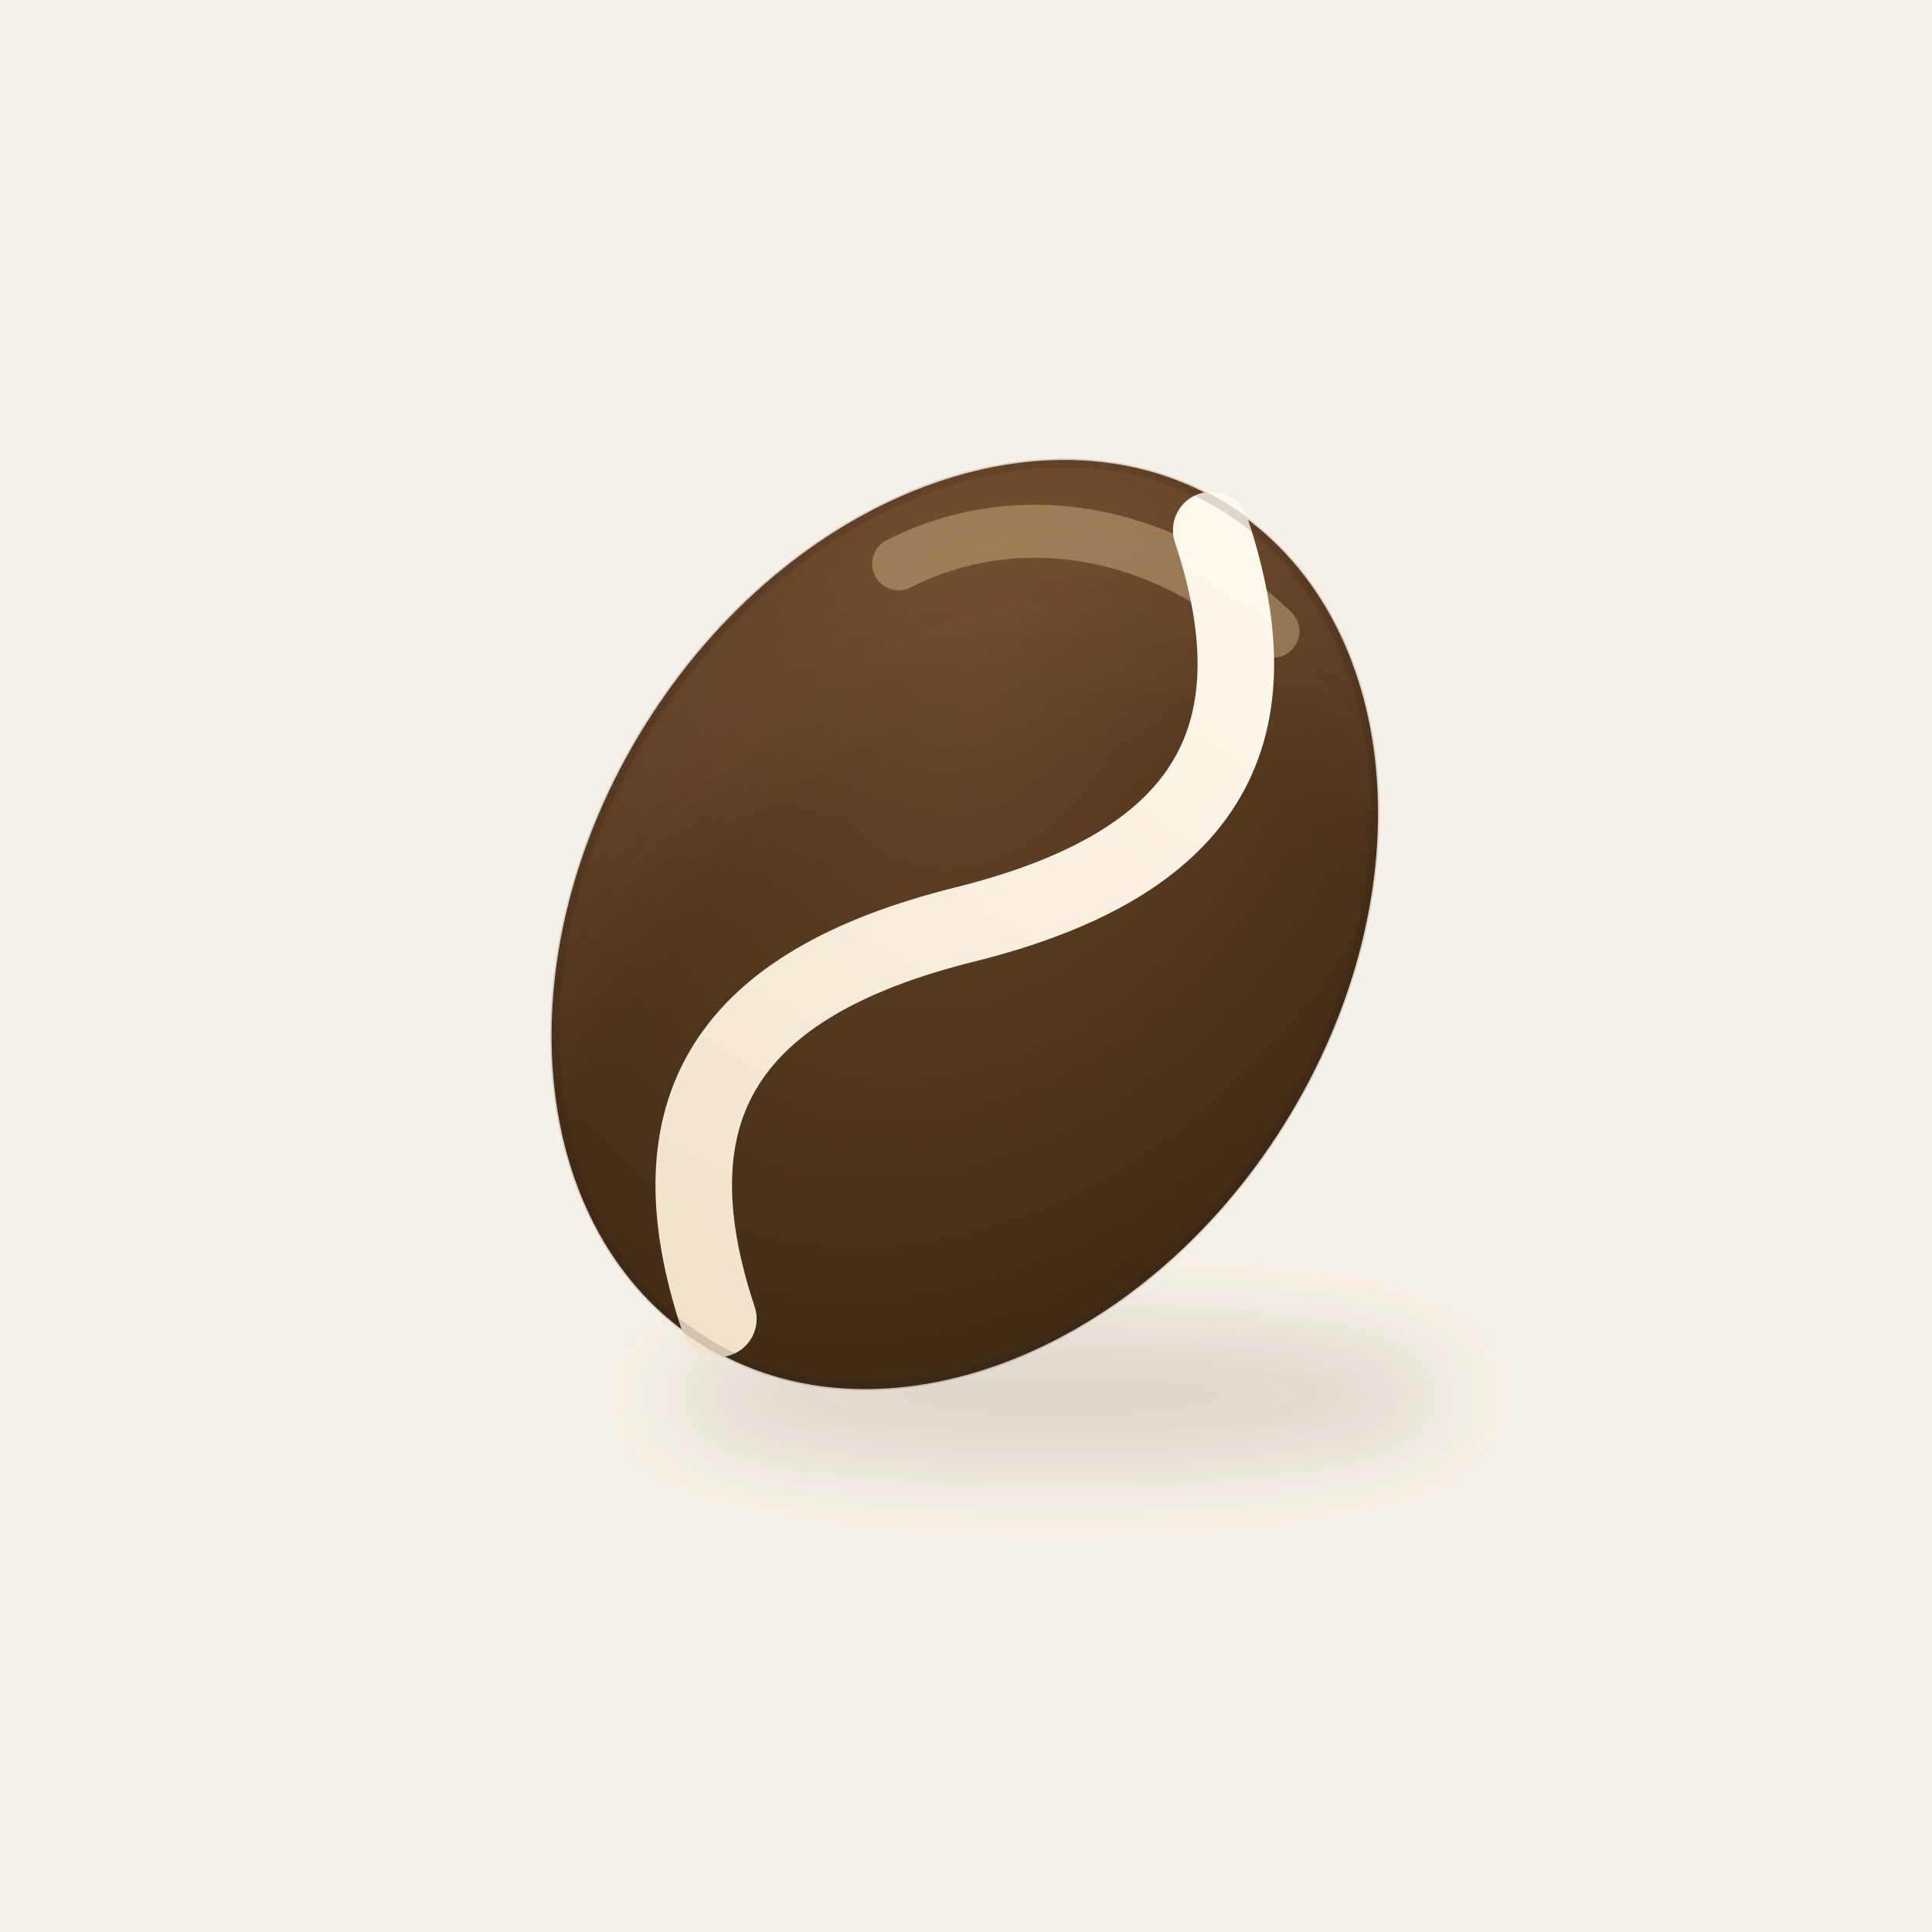
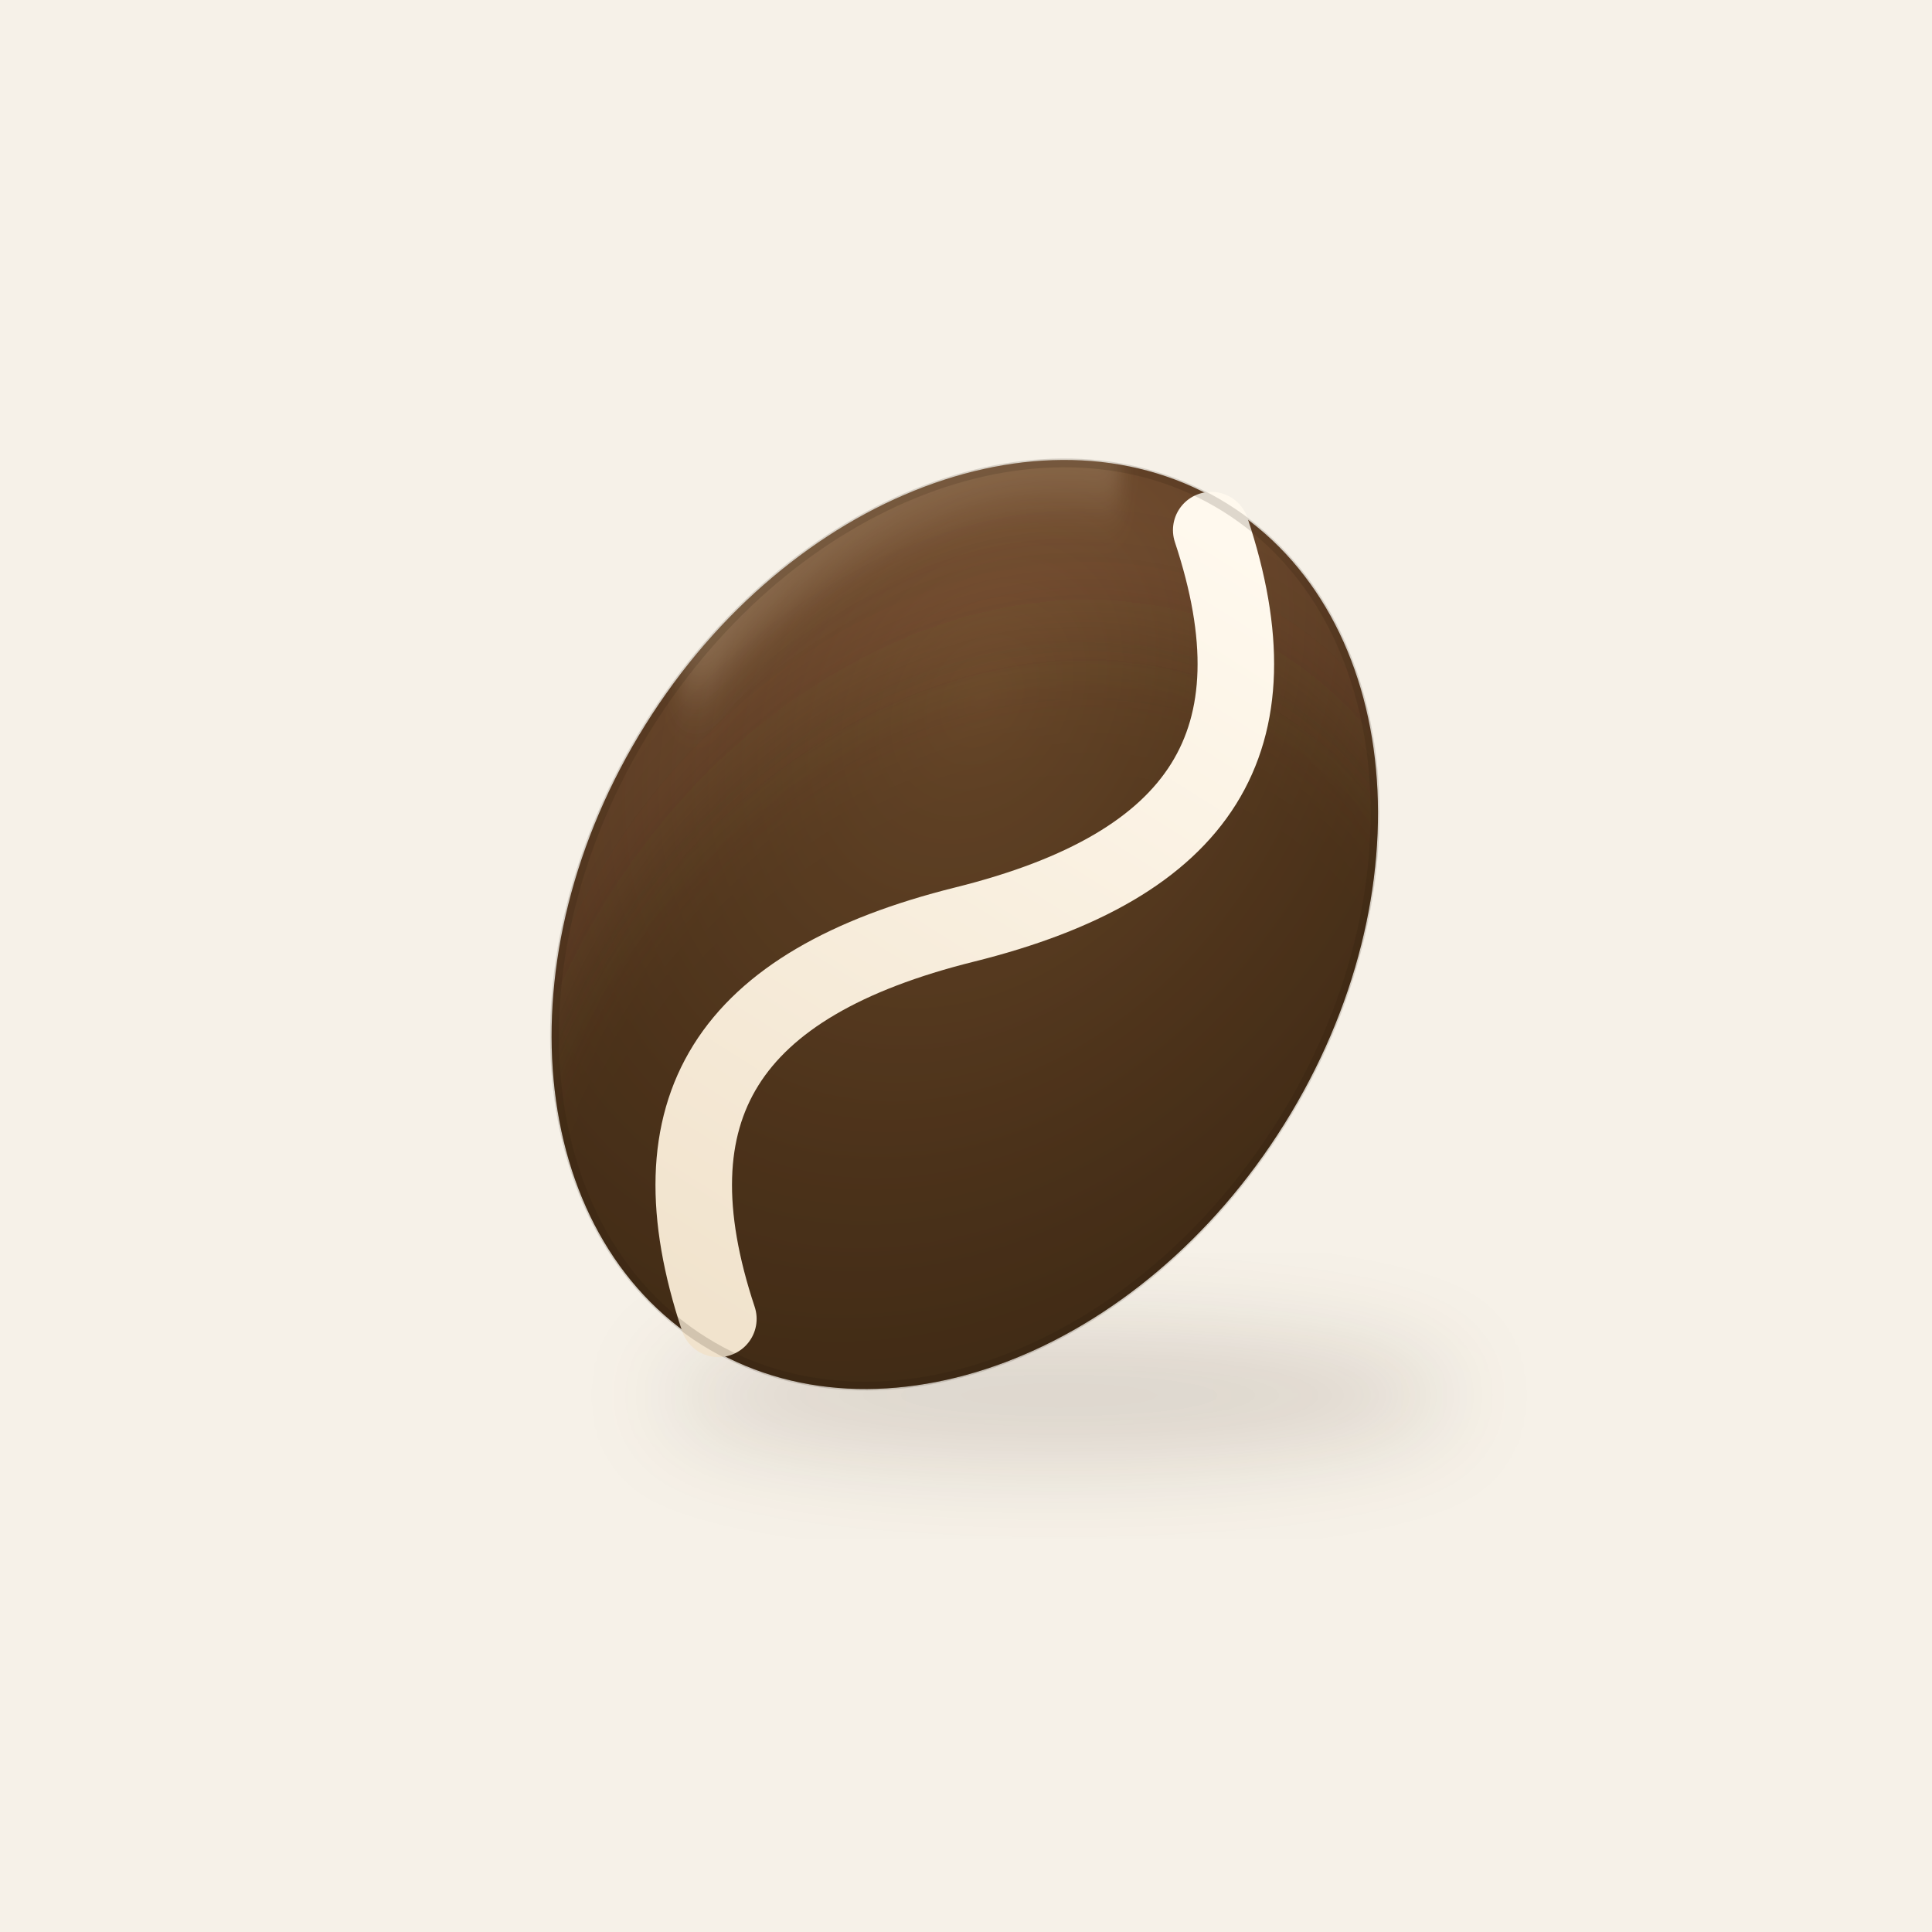
<svg xmlns="http://www.w3.org/2000/svg" viewBox="0 0 512 512" width="512" height="512">
  <defs>
    <radialGradient id="bean" cx="0.36" cy="0.30" r="1.0">
      <stop offset="0" stop-color="#7E5636" />
      <stop offset="0.5" stop-color="#5C3D24" />
      <stop offset="1" stop-color="#3E2917" />
    </radialGradient>
    <linearGradient id="crease" x1="0" y1="0" x2="0" y2="1">
      <stop offset="0" stop-color="#FFF9EE" />
      <stop offset="1" stop-color="#F1E3CD" />
    </linearGradient>
    <filter id="soft" x="-60%" y="-60%" width="220%" height="220%">
      <feGaussianBlur stdDeviation="16" />
    </filter>
+     <filter id="bM" x="-40%" y="-40%" width="180%" height="180%">
+       <feGaussianBlur stdDeviation="8" />
+     </filter>
    <clipPath id="beanClip">
      <ellipse cx="256" cy="250" rx="128" ry="168" />
    </clipPath>
  </defs>
  <rect width="512" height="512" fill="#F6F1E8" />
  <g transform="translate(56 50) scale(0.78)">
    <ellipse cx="288" cy="410" rx="134" ry="22" fill="#3E2A1A" opacity="0.15" filter="url(#soft)" />
    <g transform="rotate(32 256 250)">
      <ellipse cx="256" cy="250" rx="128" ry="168" fill="url(#bean)" />
      <g clip-path="url(#beanClip)">
        <ellipse cx="304" cy="316" rx="150" ry="192" fill="#241203" opacity="0.28" filter="url(#soft)" />
-         <path d="M 172 158 C 196 118 244 100 292 110" fill="none" stroke="#EACD9F" stroke-opacity="0.38" stroke-width="18" stroke-linecap="round" />
+         <path d="M 130 221 A 128 168 0 0 1 212 92" fill="none" stroke="#FFE9C4" stroke-opacity="0.30" stroke-width="16" stroke-linecap="round" filter="url(#bM)" />
      </g>
      <path d="M 256 92 C 314 140 314 190 256 250 C 198 310 198 360 256 408" fill="none" stroke="url(#crease)" stroke-width="26" stroke-linecap="round" />
      <ellipse cx="256" cy="250" rx="127" ry="167" fill="none" stroke="#26150A" stroke-opacity="0.15" stroke-width="3" />
    </g>
  </g>
</svg>
